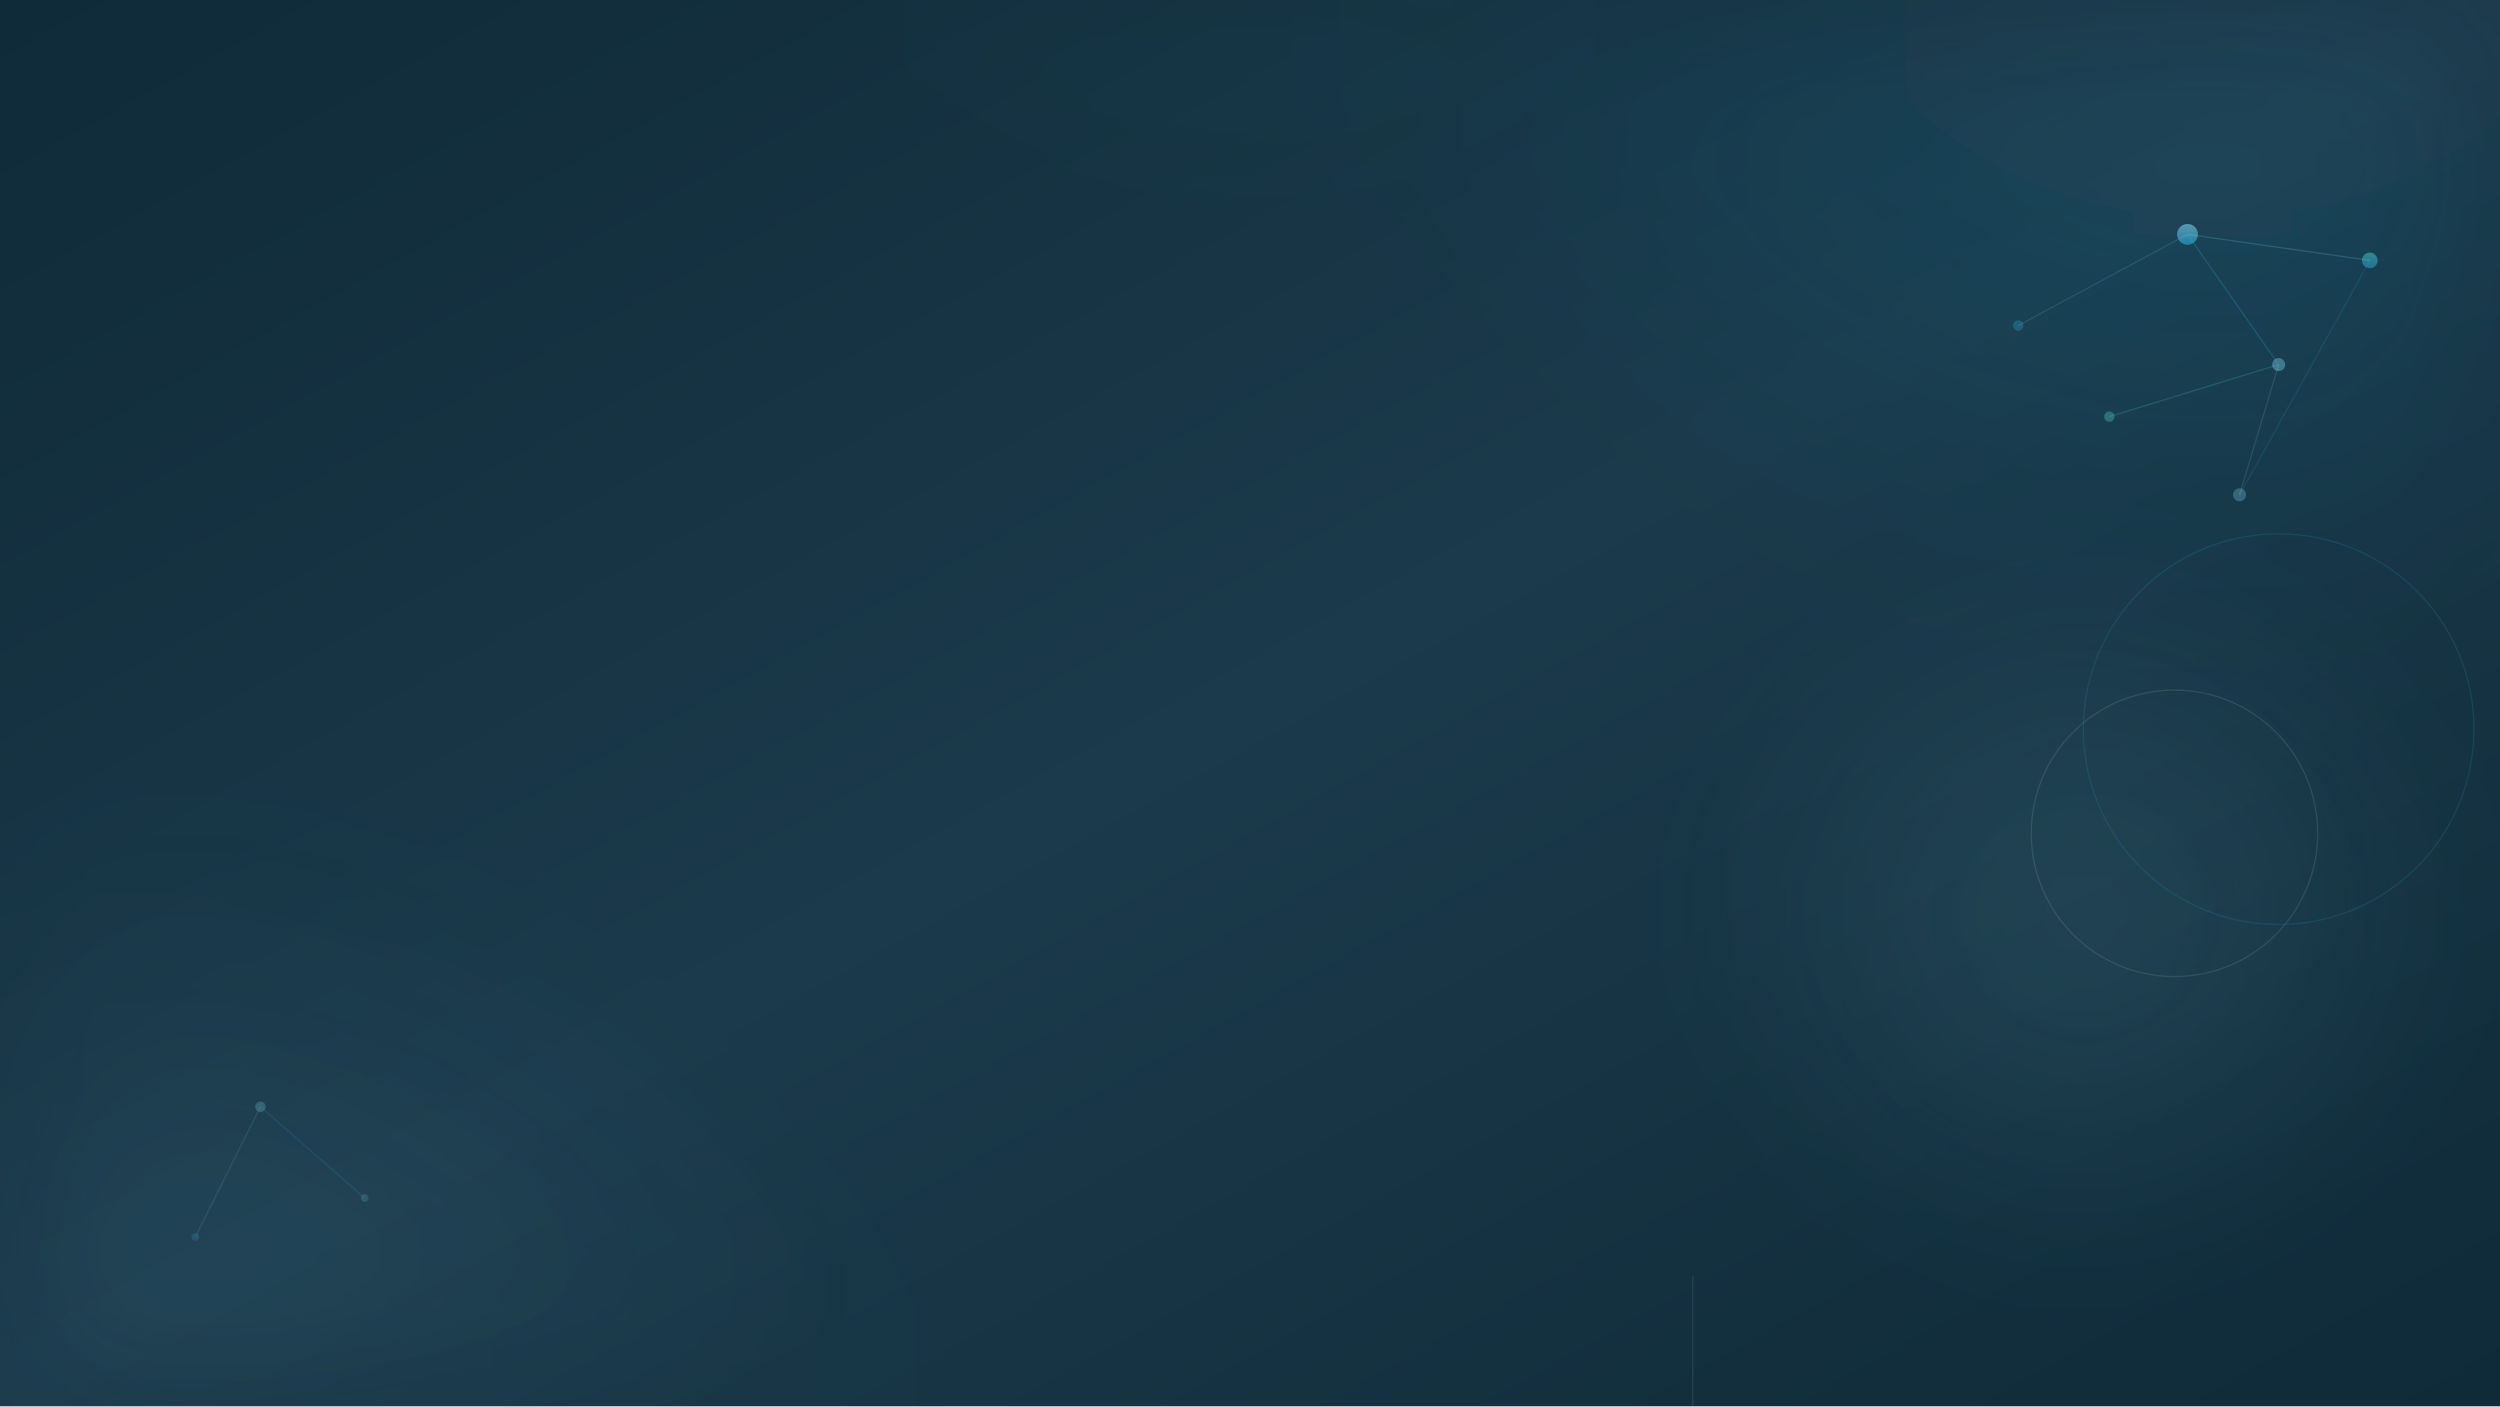
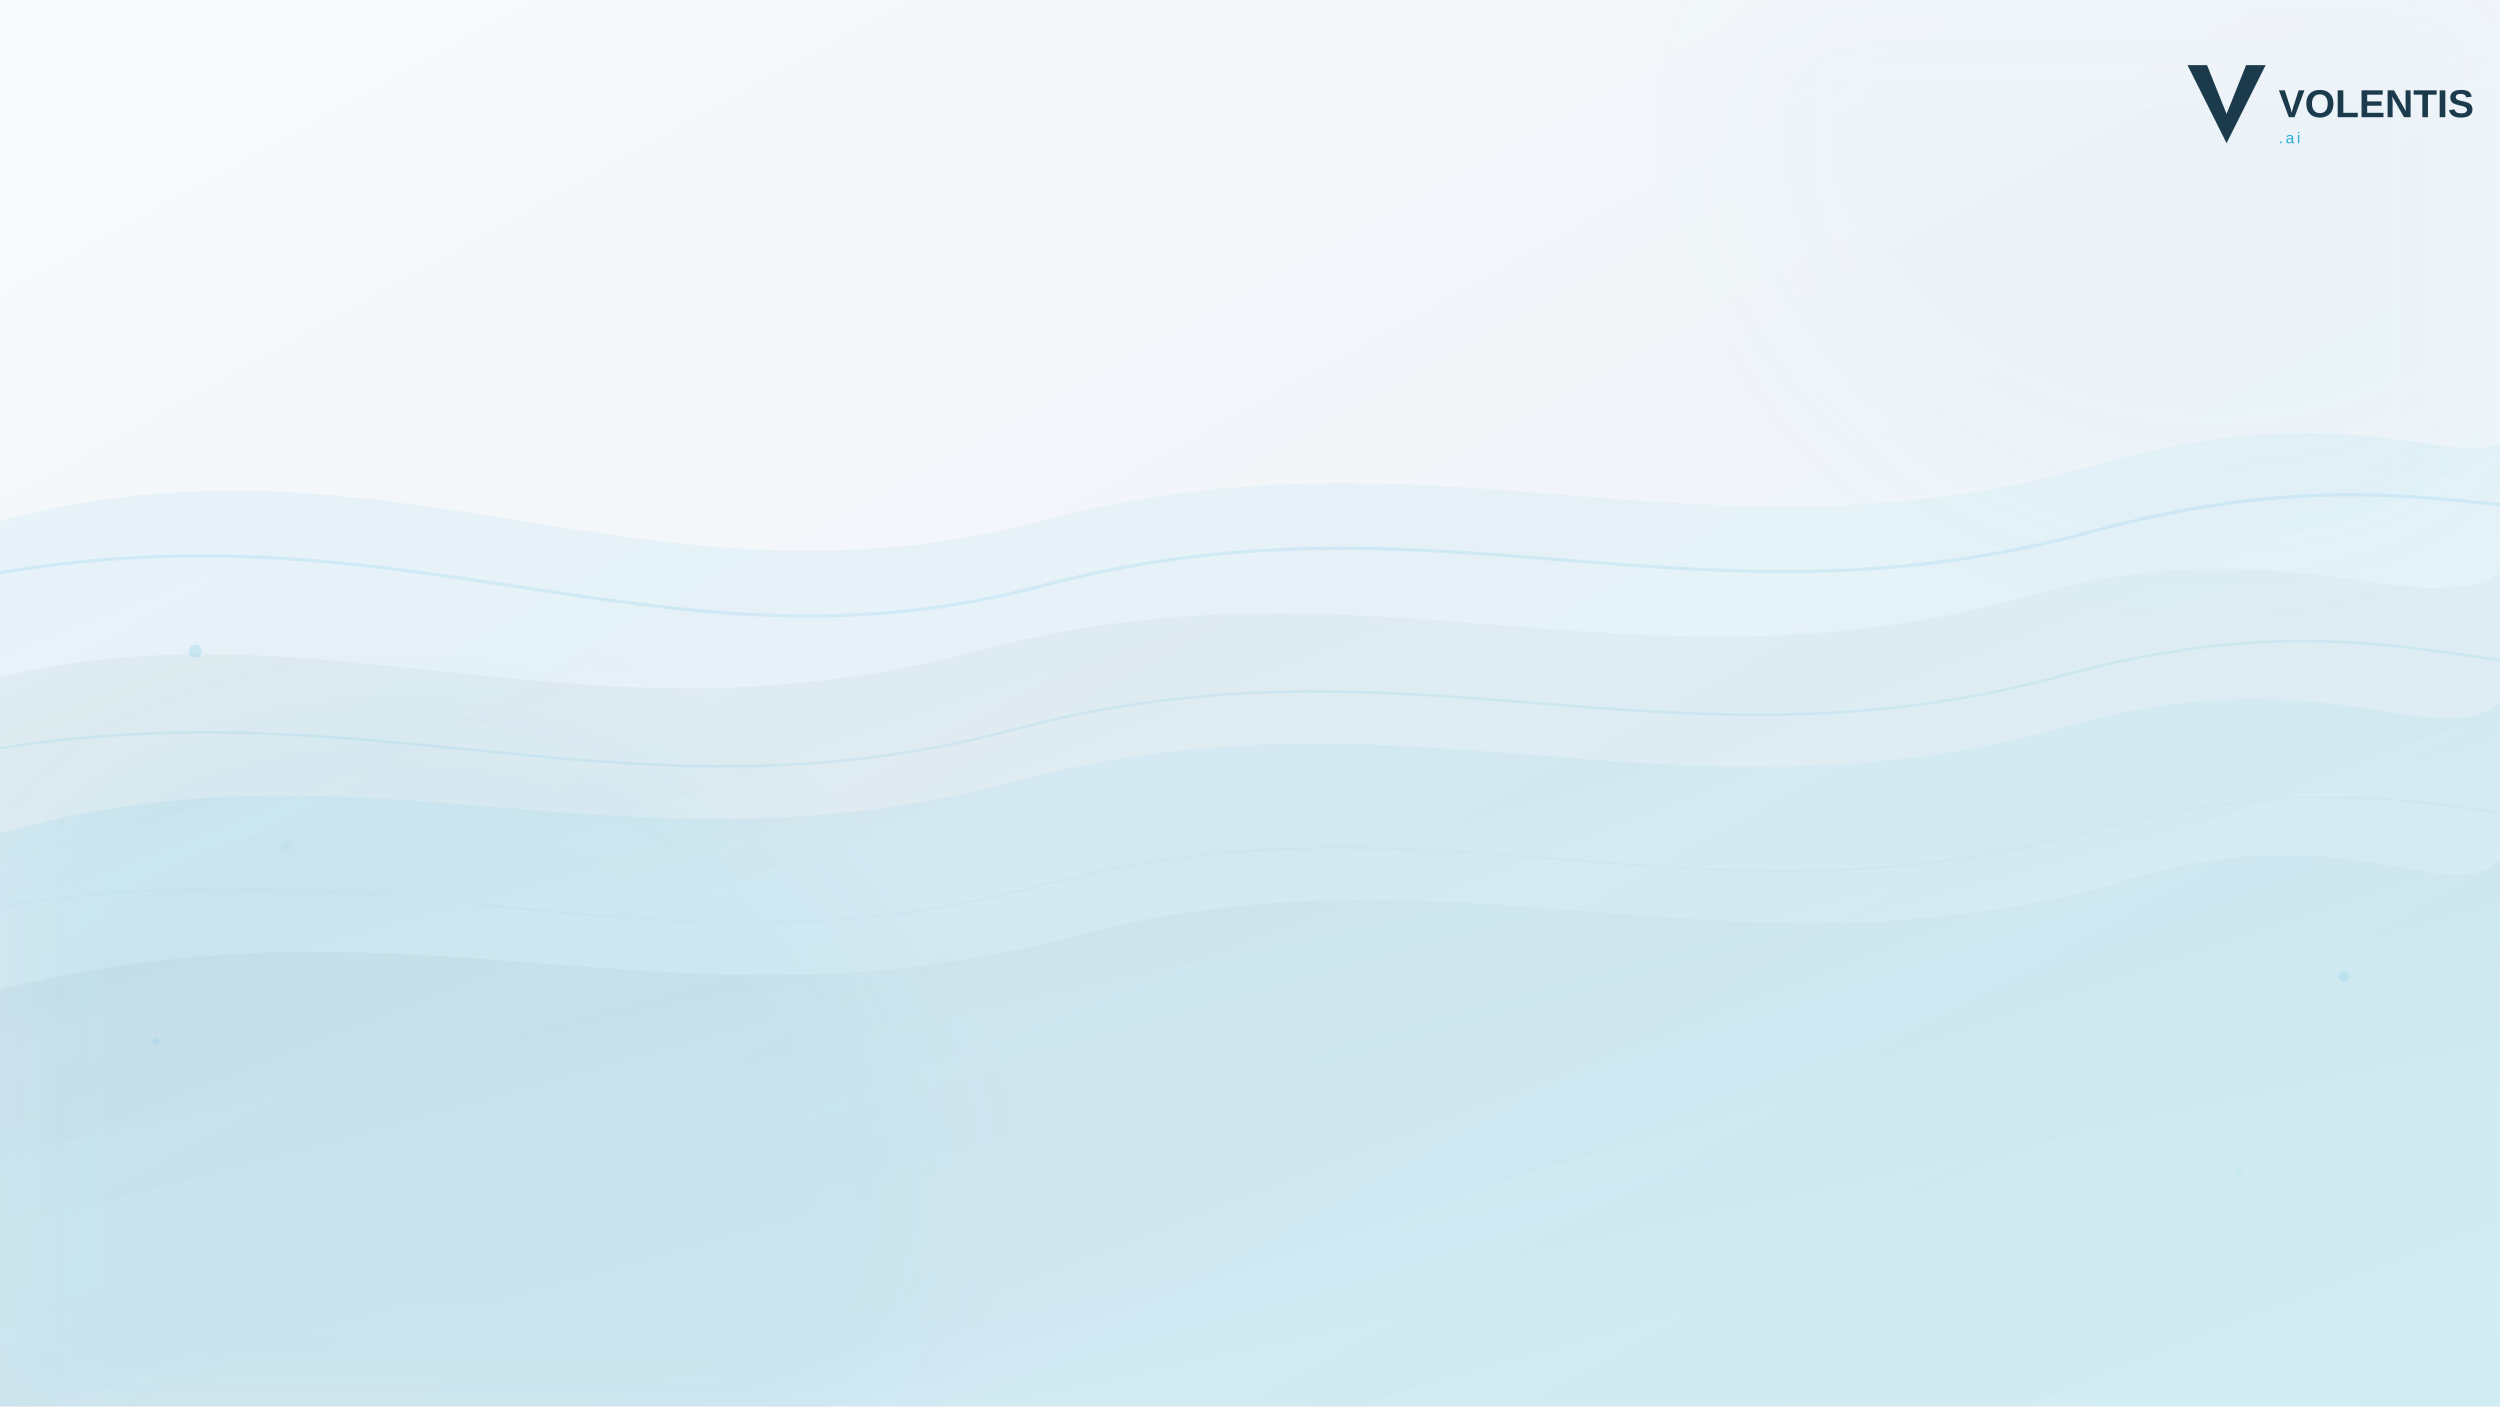
<svg xmlns="http://www.w3.org/2000/svg" width="1920" height="1080" viewBox="0 0 1920 1080" fill="none">
  <defs>
    <linearGradient id="bgGradient" x1="0%" y1="0%" x2="100%" y2="100%">
-       <stop offset="0%" stop-color="#0F2A38" />
-       <stop offset="50%" stop-color="#1B3A4B" />
-       <stop offset="100%" stop-color="#0F2A38" />
+       <stop offset="0%" stop-color="#f8fafc" />
+       <stop offset="50%" stop-color="#f1f5f9" />
+       <stop offset="100%" stop-color="#e8f4f8" />
    </linearGradient>
-     <radialGradient id="cyanOrb" cx="50%" cy="50%" r="50%">
-       <stop offset="0%" stop-color="#2AAAD9" stop-opacity="0.15" />
-       <stop offset="100%" stop-color="#2AAAD9" stop-opacity="0" />
-     </radialGradient>
-     <radialGradient id="lightCyanOrb" cx="50%" cy="50%" r="50%">
-       <stop offset="0%" stop-color="#7DD3E8" stop-opacity="0.12" />
-       <stop offset="100%" stop-color="#7DD3E8" stop-opacity="0" />
-     </radialGradient>
-     <radialGradient id="tealOrb" cx="50%" cy="50%" r="50%">
-       <stop offset="0%" stop-color="#4ECDC4" stop-opacity="0.08" />
-       <stop offset="100%" stop-color="#4ECDC4" stop-opacity="0" />
-     </radialGradient>
-     <linearGradient id="nodeGrad1" x1="0%" y1="0%" x2="0%" y2="100%">
-       <stop offset="0%" stop-color="#7DD3E8" />
-       <stop offset="100%" stop-color="#2AAAD9" />
+     <linearGradient id="waveGrad1" x1="0%" y1="0%" x2="100%" y2="100%">
+       <stop offset="0%" stop-color="#2AAAD9" stop-opacity="0.08" />
+       <stop offset="100%" stop-color="#7DD3E8" stop-opacity="0.05" />
    </linearGradient>
-     <linearGradient id="nodeGrad2" x1="0%" y1="0%" x2="0%" y2="100%">
-       <stop offset="0%" stop-color="#4ECDC4" />
-       <stop offset="100%" stop-color="#2AAAD9" />
+     <linearGradient id="waveGrad2" x1="0%" y1="0%" x2="100%" y2="100%">
+       <stop offset="0%" stop-color="#1B3A4B" stop-opacity="0.04" />
+       <stop offset="100%" stop-color="#2AAAD9" stop-opacity="0.03" />
    </linearGradient>
-     <filter id="blurLarge" x="-50%" y="-50%" width="200%" height="200%">
-       <feGaussianBlur in="SourceGraphic" stdDeviation="80" />
-     </filter>
-     <filter id="blurMedium" x="-50%" y="-50%" width="200%" height="200%">
+     <filter id="softBlur" x="-50%" y="-50%" width="200%" height="200%">
      <feGaussianBlur in="SourceGraphic" stdDeviation="50" />
    </filter>
  </defs>
  <rect width="1920" height="1080" fill="url(#bgGradient)" />
-   <ellipse cx="1700" cy="-100" rx="700" ry="600" fill="url(#cyanOrb)" filter="url(#blurLarge)" />
-   <ellipse cx="100" cy="1150" rx="600" ry="500" fill="url(#lightCyanOrb)" filter="url(#blurLarge)" />
-   <ellipse cx="960" cy="-200" rx="400" ry="350" fill="url(#tealOrb)" filter="url(#blurMedium)" />
-   <ellipse cx="1600" cy="700" rx="300" ry="280" fill="url(#lightCyanOrb)" filter="url(#blurMedium)" />
-   <circle cx="1680" cy="180" r="8" fill="url(#nodeGrad1)" opacity="0.6" />
-   <circle cx="1750" cy="280" r="5" fill="#7DD3E8" opacity="0.4" />
-   <circle cx="1820" cy="200" r="6" fill="url(#nodeGrad2)" opacity="0.5" />
-   <circle cx="1620" cy="320" r="4" fill="#4ECDC4" opacity="0.35" />
-   <circle cx="1720" cy="380" r="5" fill="#7DD3E8" opacity="0.3" />
-   <circle cx="1550" cy="250" r="4" fill="#2AAAD9" opacity="0.3" />
-   <line x1="1680" y1="180" x2="1750" y2="280" stroke="#2AAAD9" stroke-width="1" stroke-opacity="0.25" />
-   <line x1="1680" y1="180" x2="1820" y2="200" stroke="#7DD3E8" stroke-width="1" stroke-opacity="0.2" />
-   <line x1="1750" y1="280" x2="1620" y2="320" stroke="#4ECDC4" stroke-width="1" stroke-opacity="0.2" />
-   <line x1="1750" y1="280" x2="1720" y2="380" stroke="white" stroke-width="1" stroke-opacity="0.1" />
-   <line x1="1820" y1="200" x2="1720" y2="380" stroke="#2AAAD9" stroke-width="1" stroke-opacity="0.15" />
-   <line x1="1680" y1="180" x2="1550" y2="250" stroke="#7DD3E8" stroke-width="1" stroke-opacity="0.15" />
-   <circle cx="200" cy="850" r="4" fill="#7DD3E8" opacity="0.25" />
-   <circle cx="280" cy="920" r="3" fill="#4ECDC4" opacity="0.2" />
-   <circle cx="150" cy="950" r="3" fill="#2AAAD9" opacity="0.2" />
-   <line x1="200" y1="850" x2="280" y2="920" stroke="#2AAAD9" stroke-width="1" stroke-opacity="0.15" />
-   <line x1="200" y1="850" x2="150" y2="950" stroke="#7DD3E8" stroke-width="1" stroke-opacity="0.12" />
-   <circle cx="1750" cy="560" r="150" fill="none" stroke="#2AAAD9" stroke-width="1" stroke-opacity="0.15" />
-   <circle cx="1670" cy="640" r="110" fill="none" stroke="white" stroke-width="1" stroke-opacity="0.1" />
-   <line x1="1400" y1="0" x2="1400" y2="120" stroke="url(#nodeGrad1)" stroke-width="1" stroke-opacity="0.25" />
-   <line x1="1300" y1="1080" x2="1300" y2="980" stroke="white" stroke-width="1" stroke-opacity="0.08" />
+   <ellipse cx="300" cy="900" rx="400" ry="350" fill="#2AAAD9" fill-opacity="0.04" filter="url(#softBlur)" />
+   <ellipse cx="1700" cy="100" rx="350" ry="300" fill="#7DD3E8" fill-opacity="0.05" filter="url(#softBlur)" />
+   <path fill="url(#waveGrad1)" d="M0,400 C300,320 500,480 800,400 C1100,320 1300,440 1600,360 C1800,300 1880,360 1920,340 L1920,1080 L0,1080 Z" />
+   <path fill="url(#waveGrad2)" d="M0,520 C250,460 450,580 750,500 C1050,420 1250,540 1550,460 C1750,400 1860,480 1920,440 L1920,1080 L0,1080 Z" />
+   <path fill="url(#waveGrad1)" d="M0,640 C280,560 480,680 780,600 C1080,520 1280,640 1580,560 C1780,500 1870,580 1920,540 L1920,1080 L0,1080 Z" />
+   <path fill="url(#waveGrad2)" d="M0,760 C320,680 520,800 820,720 C1120,640 1320,760 1620,680 C1800,620 1880,700 1920,660 L1920,1080 L0,1080 Z" />
+   <path fill="none" stroke="#2AAAD9" stroke-width="2.5" stroke-opacity="0.12" d="M-50,450 C300,370 500,530 800,450 C1100,370 1300,490 1600,410 C1850,340 1950,420 2050,380" />
+   <path fill="none" stroke="#2AAAD9" stroke-width="2" stroke-opacity="0.1" d="M-30,580 C280,520 480,640 780,560 C1080,480 1280,600 1580,520 C1830,450 1930,540 2030,500" />
+   <path fill="none" stroke="#7DD3E8" stroke-width="1.5" stroke-opacity="0.08" d="M-20,700 C300,640 500,760 800,680 C1100,600 1300,720 1600,640 C1850,570 1950,660 2050,620" />
+   <circle cx="150" cy="500" r="5" fill="#2AAAD9" fill-opacity="0.15" />
+   <circle cx="220" cy="650" r="4" fill="#7DD3E8" fill-opacity="0.12" />
+   <circle cx="120" cy="800" r="3" fill="#2AAAD9" fill-opacity="0.1" />
+   <circle cx="1800" cy="750" r="4" fill="#2AAAD9" fill-opacity="0.12" />
+   <circle cx="1720" cy="900" r="3" fill="#7DD3E8" fill-opacity="0.1" />
+   <g transform="translate(1680, 50)">
+     <path d="M0,0 L30,60 L60,0 L45,0 L30,37.5 L15,0 Z" fill="#1B3A4B" />
+     <text x="70" y="40" font-family="Arial, sans-serif" font-size="30" font-weight="700" fill="#1B3A4B">VOLENTIS</text>
+     <text x="70" y="60" font-family="Arial, sans-serif" font-size="12" font-weight="400" fill="#2AAAD9" letter-spacing="2">.ai</text>
+   </g>
</svg>
